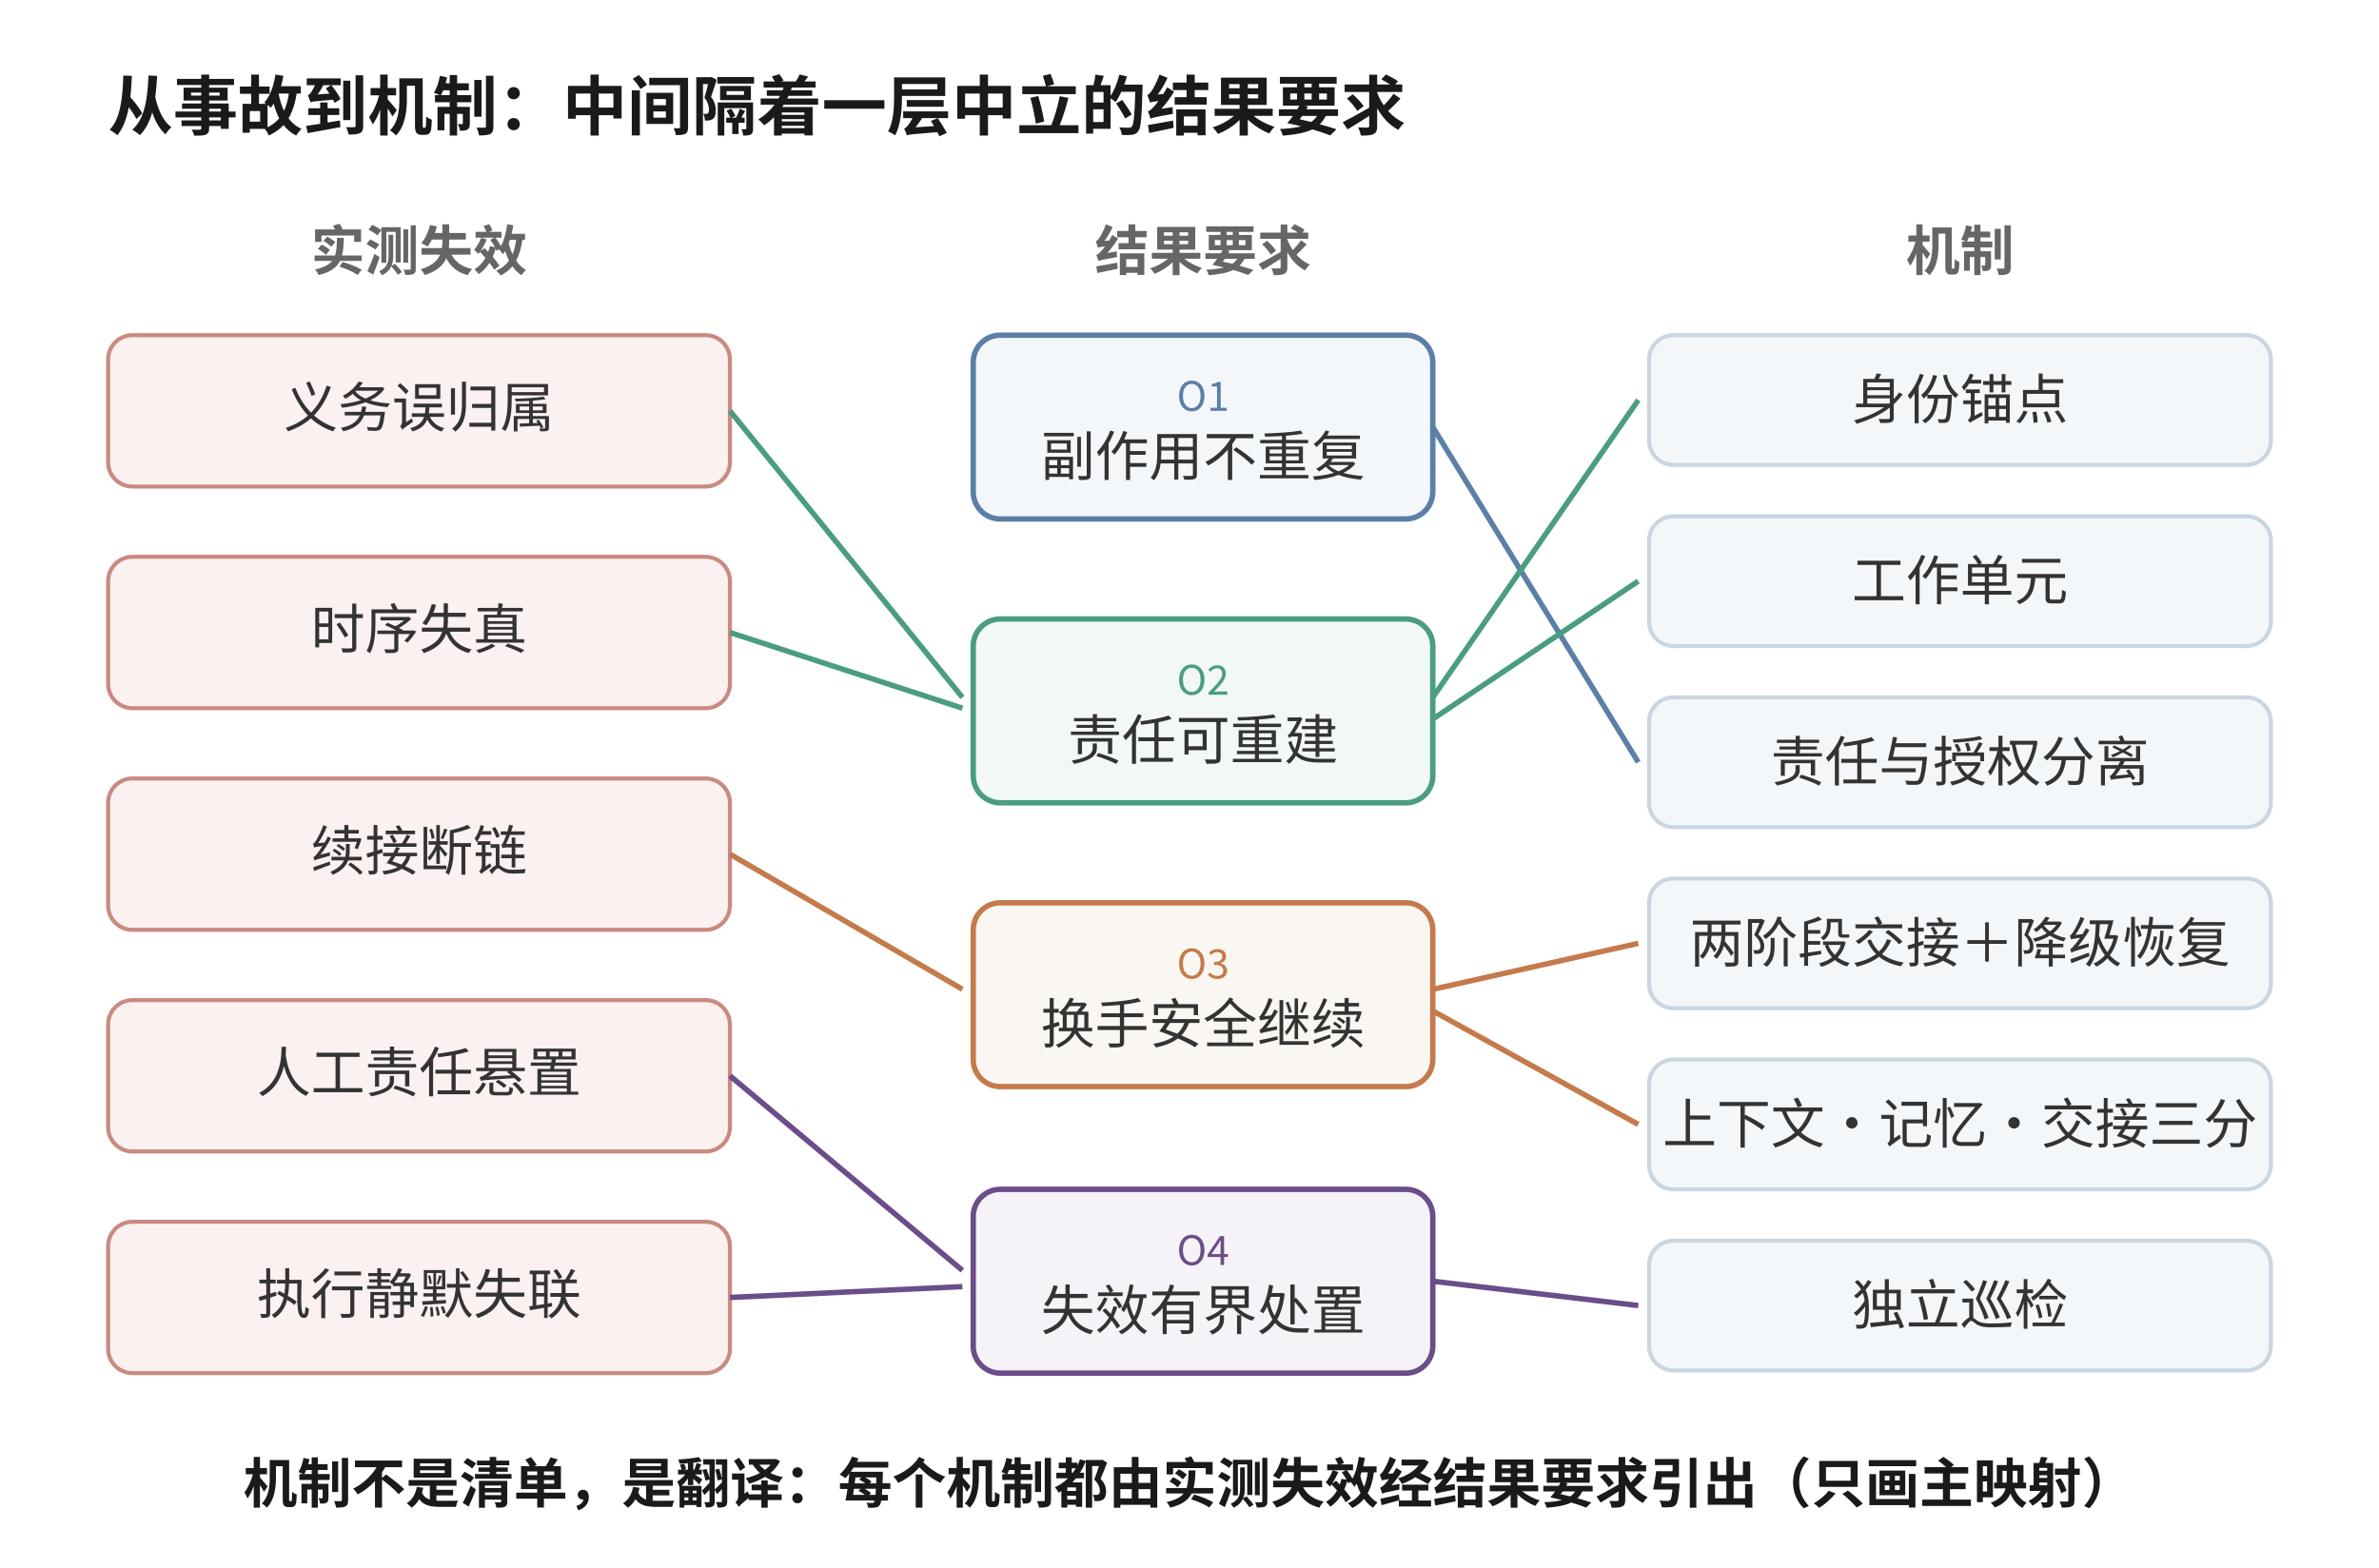
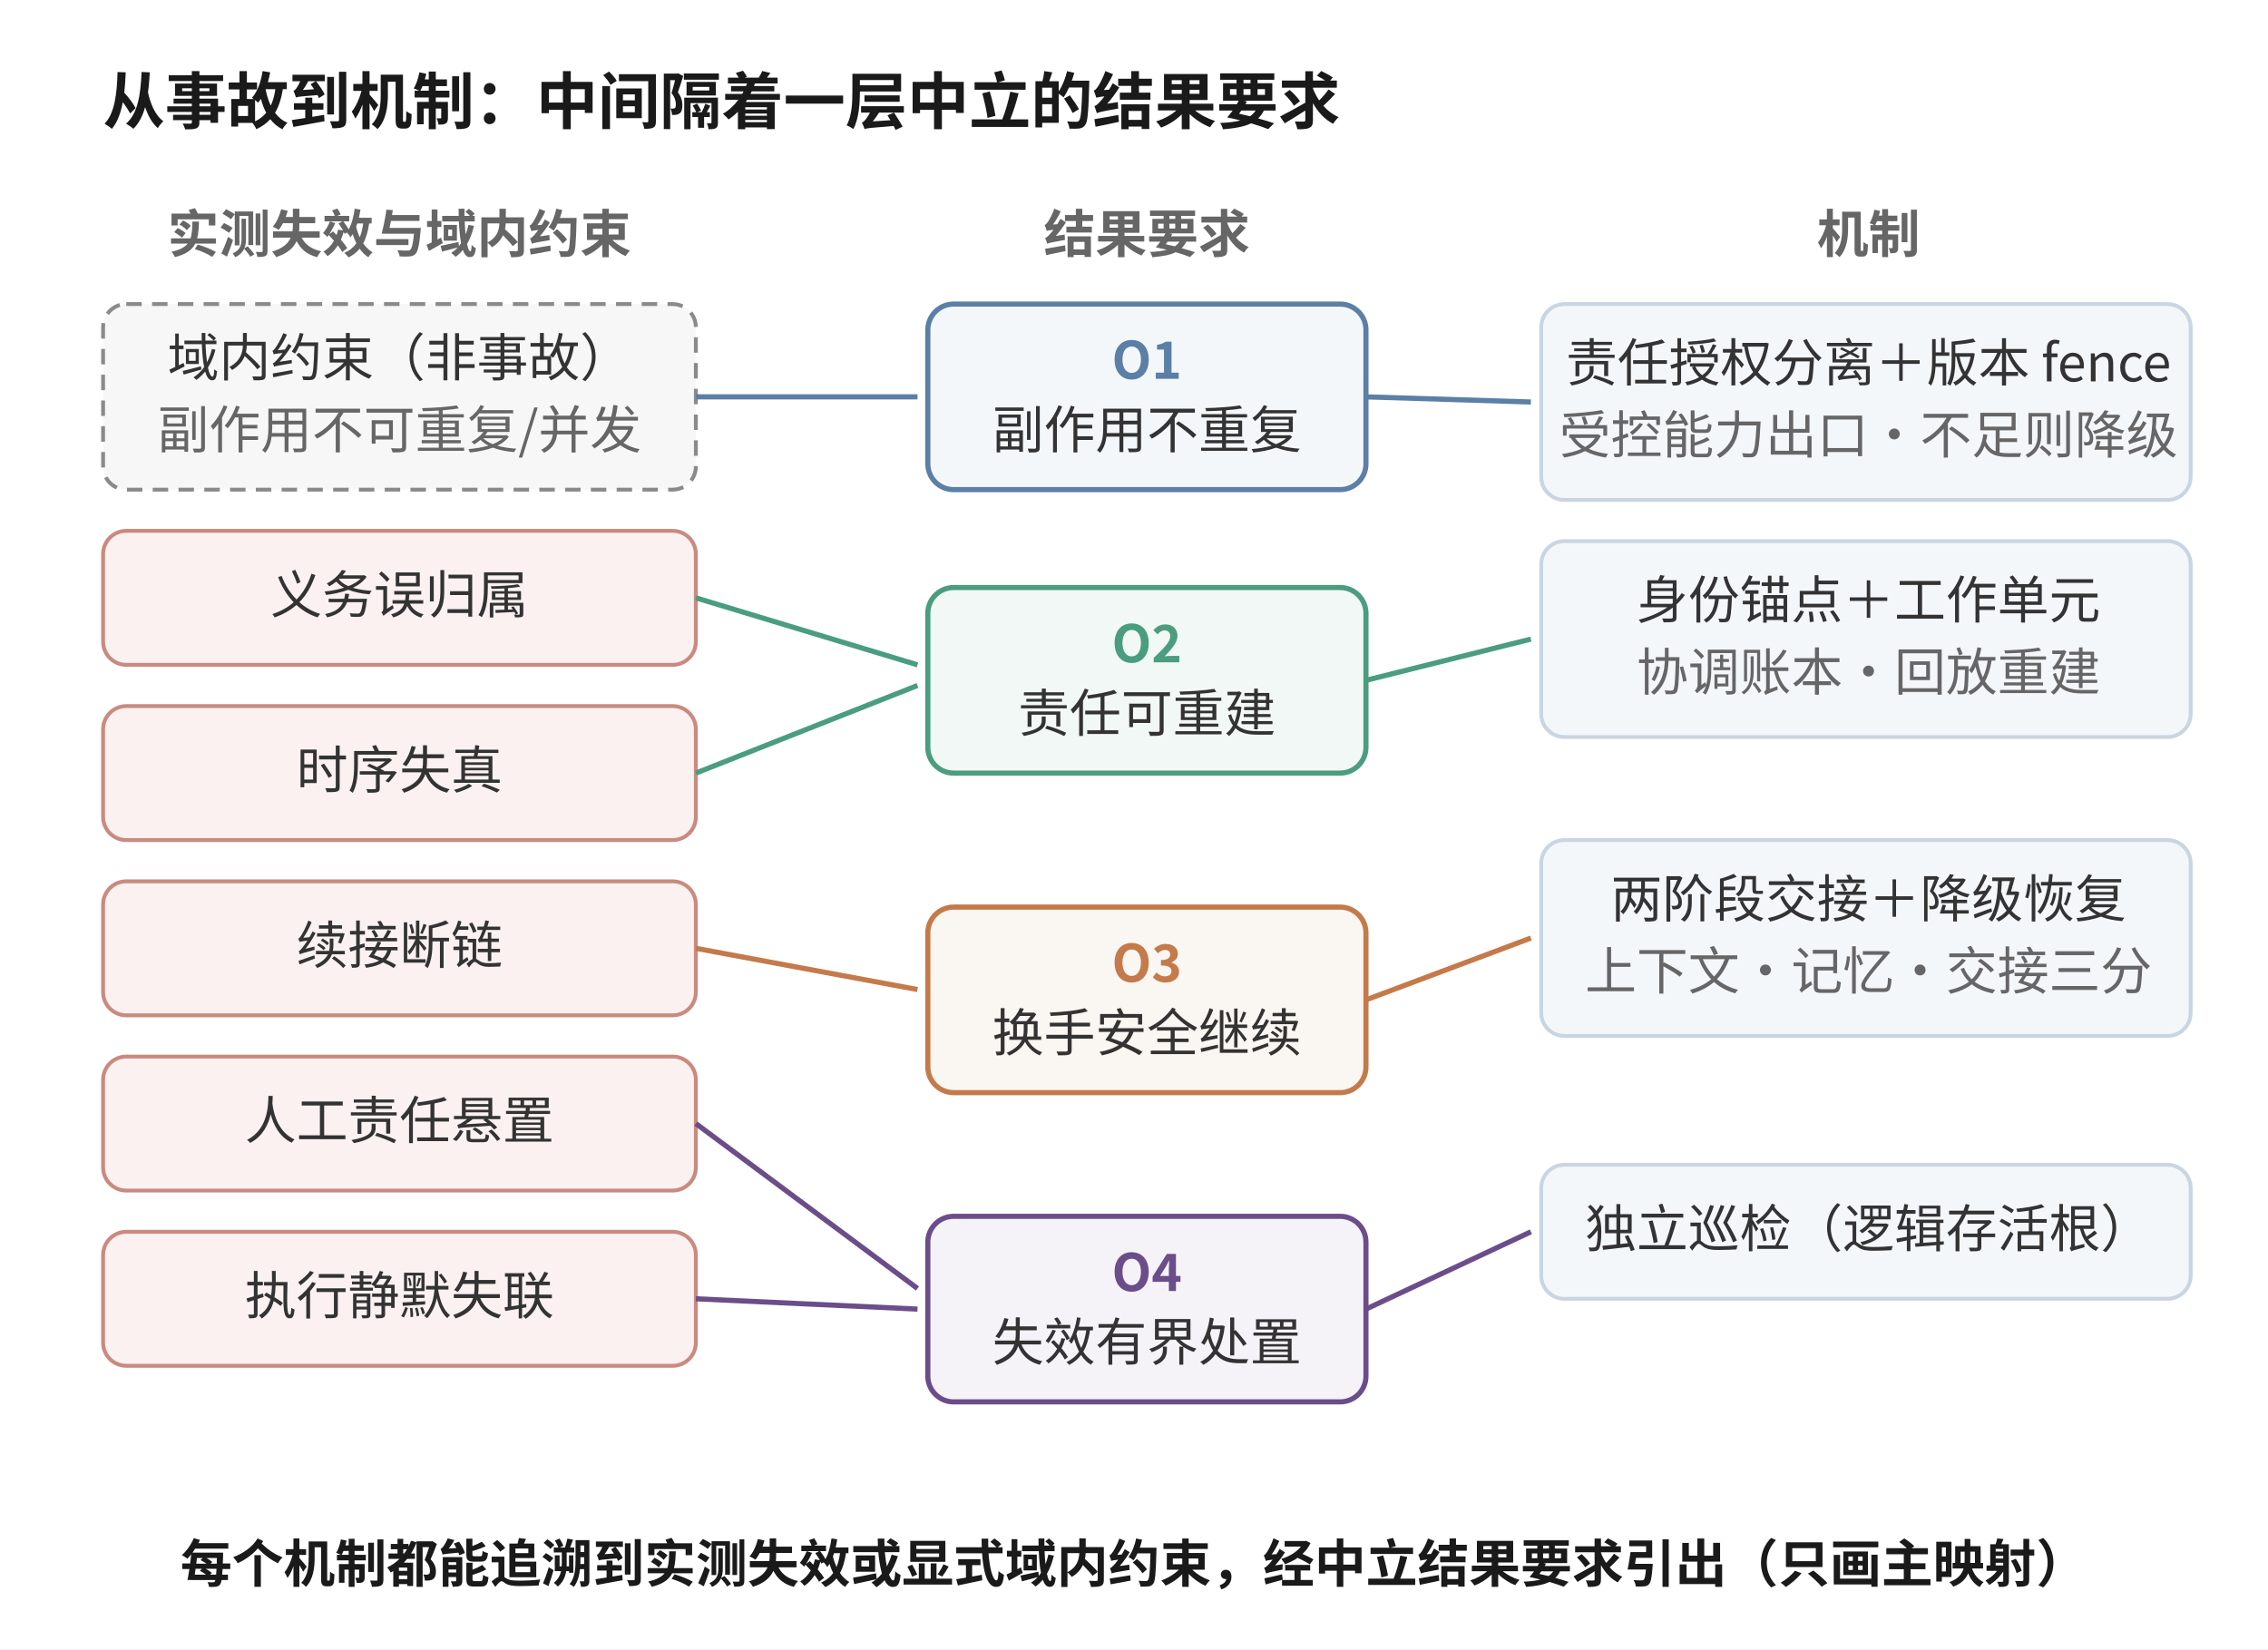
- <svg xmlns="http://www.w3.org/2000/svg" width="880" height="580" viewBox="0 0 880 580" font-family="PingFang SC, Noto Sans CJK SC, Helvetica Neue, sans-serif">
-   <rect width="880" height="580" fill="#ffffff" />
+ <svg xmlns="http://www.w3.org/2000/svg" width="880" height="640" viewBox="0 0 880 640" font-family="PingFang SC, Noto Sans CJK SC, Helvetica Neue, sans-serif">
+   <rect width="880" height="640" fill="#ffffff" />
  <text x="40" y="48" font-size="24" font-weight="600" fill="#1a1a1a">从事故到机制：中间隔着一层中立的结果要求</text>
-   <text x="155" y="100" font-size="20" font-weight="600" fill="#666666" text-anchor="middle">实测失效</text>
-   <text x="445" y="100" font-size="20" font-weight="600" fill="#666666" text-anchor="middle">结果要求</text>
-   <text x="725" y="100" font-size="20" font-weight="600" fill="#666666" text-anchor="middle">机制</text>
-   <rect x="40" y="124" width="230" height="56" rx="9" fill="#faf1f0" stroke="#c98a80" stroke-width="1.5" />
-   <text x="155" y="158" font-size="20" fill="#333333" text-anchor="middle">义务误归属</text>
-   <rect x="40" y="206" width="230" height="56" rx="9" fill="#faf1f0" stroke="#c98a80" stroke-width="1.5" />
-   <text x="155" y="240" font-size="20" fill="#333333" text-anchor="middle">时序失真</text>
-   <rect x="40" y="288" width="230" height="56" rx="9" fill="#faf1f0" stroke="#c98a80" stroke-width="1.5" />
-   <text x="155" y="322" font-size="20" fill="#333333" text-anchor="middle">续接断链</text>
-   <rect x="40" y="370" width="230" height="56" rx="9" fill="#faf1f0" stroke="#c98a80" stroke-width="1.5" />
-   <text x="155" y="404" font-size="20" fill="#333333" text-anchor="middle">人工责任悬置</text>
-   <rect x="40" y="452" width="230" height="56" rx="9" fill="#faf1f0" stroke="#c98a80" stroke-width="1.5" />
-   <text x="155" y="486" font-size="20" fill="#333333" text-anchor="middle">执行静默失联</text>
-   <rect x="360" y="124" width="170" height="68" rx="10" fill="#f4f7fa" stroke="#5b7fa6" stroke-width="2" />
-   <text x="445" y="152" font-size="15" fill="#5b7fa6" text-anchor="middle">O1</text>
-   <text x="445" y="176" font-size="20" fill="#333333" text-anchor="middle">副作用不重复</text>
-   <rect x="360" y="229" width="170" height="68" rx="10" fill="#f2f8f5" stroke="#4a9d7f" stroke-width="2" />
-   <text x="445" y="257" font-size="15" fill="#4a9d7f" text-anchor="middle">O2</text>
-   <text x="445" y="281" font-size="20" fill="#333333" text-anchor="middle">责任可重建</text>
-   <rect x="360" y="334" width="170" height="68" rx="10" fill="#faf6f1" stroke="#c47a4a" stroke-width="2" />
-   <text x="445" y="362" font-size="15" fill="#c47a4a" text-anchor="middle">O3</text>
-   <text x="445" y="386" font-size="20" fill="#333333" text-anchor="middle">换手安全继续</text>
-   <rect x="360" y="440" width="170" height="68" rx="10" fill="#f6f3f8" stroke="#6b4d8a" stroke-width="2" />
-   <text x="445" y="468" font-size="15" fill="#6b4d8a" text-anchor="middle">O4</text>
-   <text x="445" y="492" font-size="20" fill="#333333" text-anchor="middle">失效有界处置</text>
-   <rect x="610" y="124" width="230" height="48" rx="9" fill="#f4f7fa" stroke="#c9d6e2" stroke-width="1.5" />
-   <text x="725" y="155" font-size="20" fill="#333333" text-anchor="middle">身份锚点</text>
-   <rect x="610" y="191" width="230" height="48" rx="9" fill="#f4f7fa" stroke="#c9d6e2" stroke-width="1.5" />
-   <text x="725" y="222" font-size="20" fill="#333333" text-anchor="middle">工作单元</text>
-   <rect x="610" y="258" width="230" height="48" rx="9" fill="#f4f7fa" stroke="#c9d6e2" stroke-width="1.5" />
-   <text x="725" y="289" font-size="20" fill="#333333" text-anchor="middle">责任与授权分离</text>
-   <rect x="610" y="325" width="230" height="48" rx="9" fill="#f4f7fa" stroke="#c9d6e2" stroke-width="1.5" />
+   <text x="155" y="98" font-size="20" font-weight="600" fill="#666666" text-anchor="middle">实测失效与域内约束</text>
+   <text x="445" y="98" font-size="20" font-weight="600" fill="#666666" text-anchor="middle">结果要求</text>
+   <text x="725" y="98" font-size="20" font-weight="600" fill="#666666" text-anchor="middle">机制</text>
+   <rect x="40" y="118" width="230" height="72" rx="9" fill="#f7f7f7" stroke="#8a8a8a" stroke-width="1.5" stroke-dasharray="6 4" />
+   <text x="155" y="146" font-size="20" fill="#333333" text-anchor="middle">域内约束（非事故）</text>
+   <text x="155" y="174" font-size="20" fill="#666666" text-anchor="middle">副作用不可重复/并发</text>
+   <rect x="40" y="206" width="230" height="52" rx="9" fill="#faf1f0" stroke="#c98a80" stroke-width="1.5" />
+   <text x="155" y="238" font-size="20" fill="#333333" text-anchor="middle">义务误归属</text>
+   <rect x="40" y="274" width="230" height="52" rx="9" fill="#faf1f0" stroke="#c98a80" stroke-width="1.5" />
+   <text x="155" y="306" font-size="20" fill="#333333" text-anchor="middle">时序失真</text>
+   <rect x="40" y="342" width="230" height="52" rx="9" fill="#faf1f0" stroke="#c98a80" stroke-width="1.5" />
+   <text x="155" y="374" font-size="20" fill="#333333" text-anchor="middle">续接断链</text>
+   <rect x="40" y="410" width="230" height="52" rx="9" fill="#faf1f0" stroke="#c98a80" stroke-width="1.5" />
+   <text x="155" y="442" font-size="20" fill="#333333" text-anchor="middle">人工责任悬置</text>
+   <rect x="40" y="478" width="230" height="52" rx="9" fill="#faf1f0" stroke="#c98a80" stroke-width="1.5" />
+   <text x="155" y="510" font-size="20" fill="#333333" text-anchor="middle">执行静默失联</text>
+   <rect x="360" y="118" width="170" height="72" rx="10" fill="#f4f7fa" stroke="#5b7fa6" stroke-width="2" />
+   <text x="445" y="147" font-size="20" font-weight="600" fill="#5b7fa6" text-anchor="middle">O1</text>
+   <text x="445" y="174" font-size="20" fill="#333333" text-anchor="middle">副作用不重复</text>
+   <rect x="360" y="228" width="170" height="72" rx="10" fill="#f2f8f5" stroke="#4a9d7f" stroke-width="2" />
+   <text x="445" y="257" font-size="20" font-weight="600" fill="#4a9d7f" text-anchor="middle">O2</text>
+   <text x="445" y="284" font-size="20" fill="#333333" text-anchor="middle">责任可重建</text>
+   <rect x="360" y="352" width="170" height="72" rx="10" fill="#faf6f1" stroke="#c47a4a" stroke-width="2" />
+   <text x="445" y="381" font-size="20" font-weight="600" fill="#c47a4a" text-anchor="middle">O3</text>
+   <text x="445" y="408" font-size="20" fill="#333333" text-anchor="middle">换手安全继续</text>
+   <rect x="360" y="472" width="170" height="72" rx="10" fill="#f6f3f8" stroke="#6b4d8a" stroke-width="2" />
+   <text x="445" y="501" font-size="20" font-weight="600" fill="#6b4d8a" text-anchor="middle">O4</text>
+   <text x="445" y="528" font-size="20" fill="#333333" text-anchor="middle">失效有界处置</text>
+   <rect x="598" y="118" width="252" height="76" rx="9" fill="#f4f7fa" stroke="#c9d6e2" stroke-width="1.5" />
+   <text x="725" y="148" font-size="20" fill="#333333" text-anchor="middle">责任授权分离＋版本 fence</text>
+   <text x="725" y="176" font-size="20" fill="#666666" text-anchor="middle">受控能力出口·不足则降级</text>
+   <rect x="598" y="210" width="252" height="76" rx="9" fill="#f4f7fa" stroke="#c9d6e2" stroke-width="1.5" />
+   <text x="725" y="240" font-size="20" fill="#333333" text-anchor="middle">身份锚点＋工作单元</text>
+   <text x="725" y="268" font-size="20" fill="#666666" text-anchor="middle">协调账本·回放重建</text>
+   <rect x="598" y="326" width="252" height="76" rx="9" fill="#f4f7fa" stroke="#c9d6e2" stroke-width="1.5" />
  <text x="725" y="356" font-size="20" fill="#333333" text-anchor="middle">两阶段交接＋降级恢复</text>
-   <rect x="610" y="392" width="230" height="48" rx="9" fill="#f4f7fa" stroke="#c9d6e2" stroke-width="1.5" />
-   <text x="725" y="423" font-size="20" fill="#333333" text-anchor="middle">上下文·记忆·交接三分</text>
-   <rect x="610" y="459" width="230" height="48" rx="9" fill="#f4f7fa" stroke="#c9d6e2" stroke-width="1.5" />
-   <text x="725" y="490" font-size="20" fill="#333333" text-anchor="middle">独立巡检</text>
-   <line x1="270" y1="152" x2="356" y2="258" stroke="#4a9d7f" stroke-width="2" />
-   <line x1="270" y1="234" x2="356" y2="262" stroke="#4a9d7f" stroke-width="2" />
-   <line x1="270" y1="316" x2="356" y2="366" stroke="#c47a4a" stroke-width="2" />
-   <line x1="270" y1="398" x2="356" y2="470" stroke="#6b4d8a" stroke-width="2" />
-   <line x1="270" y1="480" x2="356" y2="476" stroke="#6b4d8a" stroke-width="2" />
-   <line x1="530" y1="158" x2="606" y2="282" stroke="#5b7fa6" stroke-width="2" />
-   <line x1="530" y1="258" x2="606" y2="148" stroke="#4a9d7f" stroke-width="2" />
-   <line x1="530" y1="266" x2="606" y2="215" stroke="#4a9d7f" stroke-width="2" />
-   <line x1="530" y1="366" x2="606" y2="349" stroke="#c47a4a" stroke-width="2" />
-   <line x1="530" y1="374" x2="606" y2="416" stroke="#c47a4a" stroke-width="2" />
-   <line x1="530" y1="474" x2="606" y2="483" stroke="#6b4d8a" stroke-width="2" />
-   <text x="440" y="556" font-size="20" font-weight="600" fill="#1a1a1a" text-anchor="middle">机制不是清单，是翻译：每个机制都由实测失效经结果要求引出（只画主映射）</text>
+   <text x="725" y="384" font-size="20" fill="#666666" text-anchor="middle">上下文·记忆·交接三分</text>
+   <rect x="598" y="452" width="252" height="52" rx="9" fill="#f4f7fa" stroke="#c9d6e2" stroke-width="1.5" />
+   <text x="725" y="484" font-size="20" fill="#333333" text-anchor="middle">独立巡检（逻辑存活根）</text>
+   <line x1="270" y1="154" x2="356" y2="154" stroke="#5b7fa6" stroke-width="2" />
+   <line x1="270" y1="232" x2="356" y2="258" stroke="#4a9d7f" stroke-width="2" />
+   <line x1="270" y1="300" x2="356" y2="266" stroke="#4a9d7f" stroke-width="2" />
+   <line x1="270" y1="368" x2="356" y2="384" stroke="#c47a4a" stroke-width="2" />
+   <line x1="270" y1="436" x2="356" y2="500" stroke="#6b4d8a" stroke-width="2" />
+   <line x1="270" y1="504" x2="356" y2="508" stroke="#6b4d8a" stroke-width="2" />
+   <line x1="530" y1="154" x2="594" y2="156" stroke="#5b7fa6" stroke-width="2" />
+   <line x1="530" y1="264" x2="594" y2="248" stroke="#4a9d7f" stroke-width="2" />
+   <line x1="530" y1="388" x2="594" y2="364" stroke="#c47a4a" stroke-width="2" />
+   <line x1="530" y1="508" x2="594" y2="478" stroke="#6b4d8a" stroke-width="2" />
+   <text x="440" y="614" font-size="20" font-weight="600" fill="#1a1a1a" text-anchor="middle">每个机制都能追溯到实测失效或显式域内约束，经中立结果要求引出（只画主映射）</text>
</svg>
